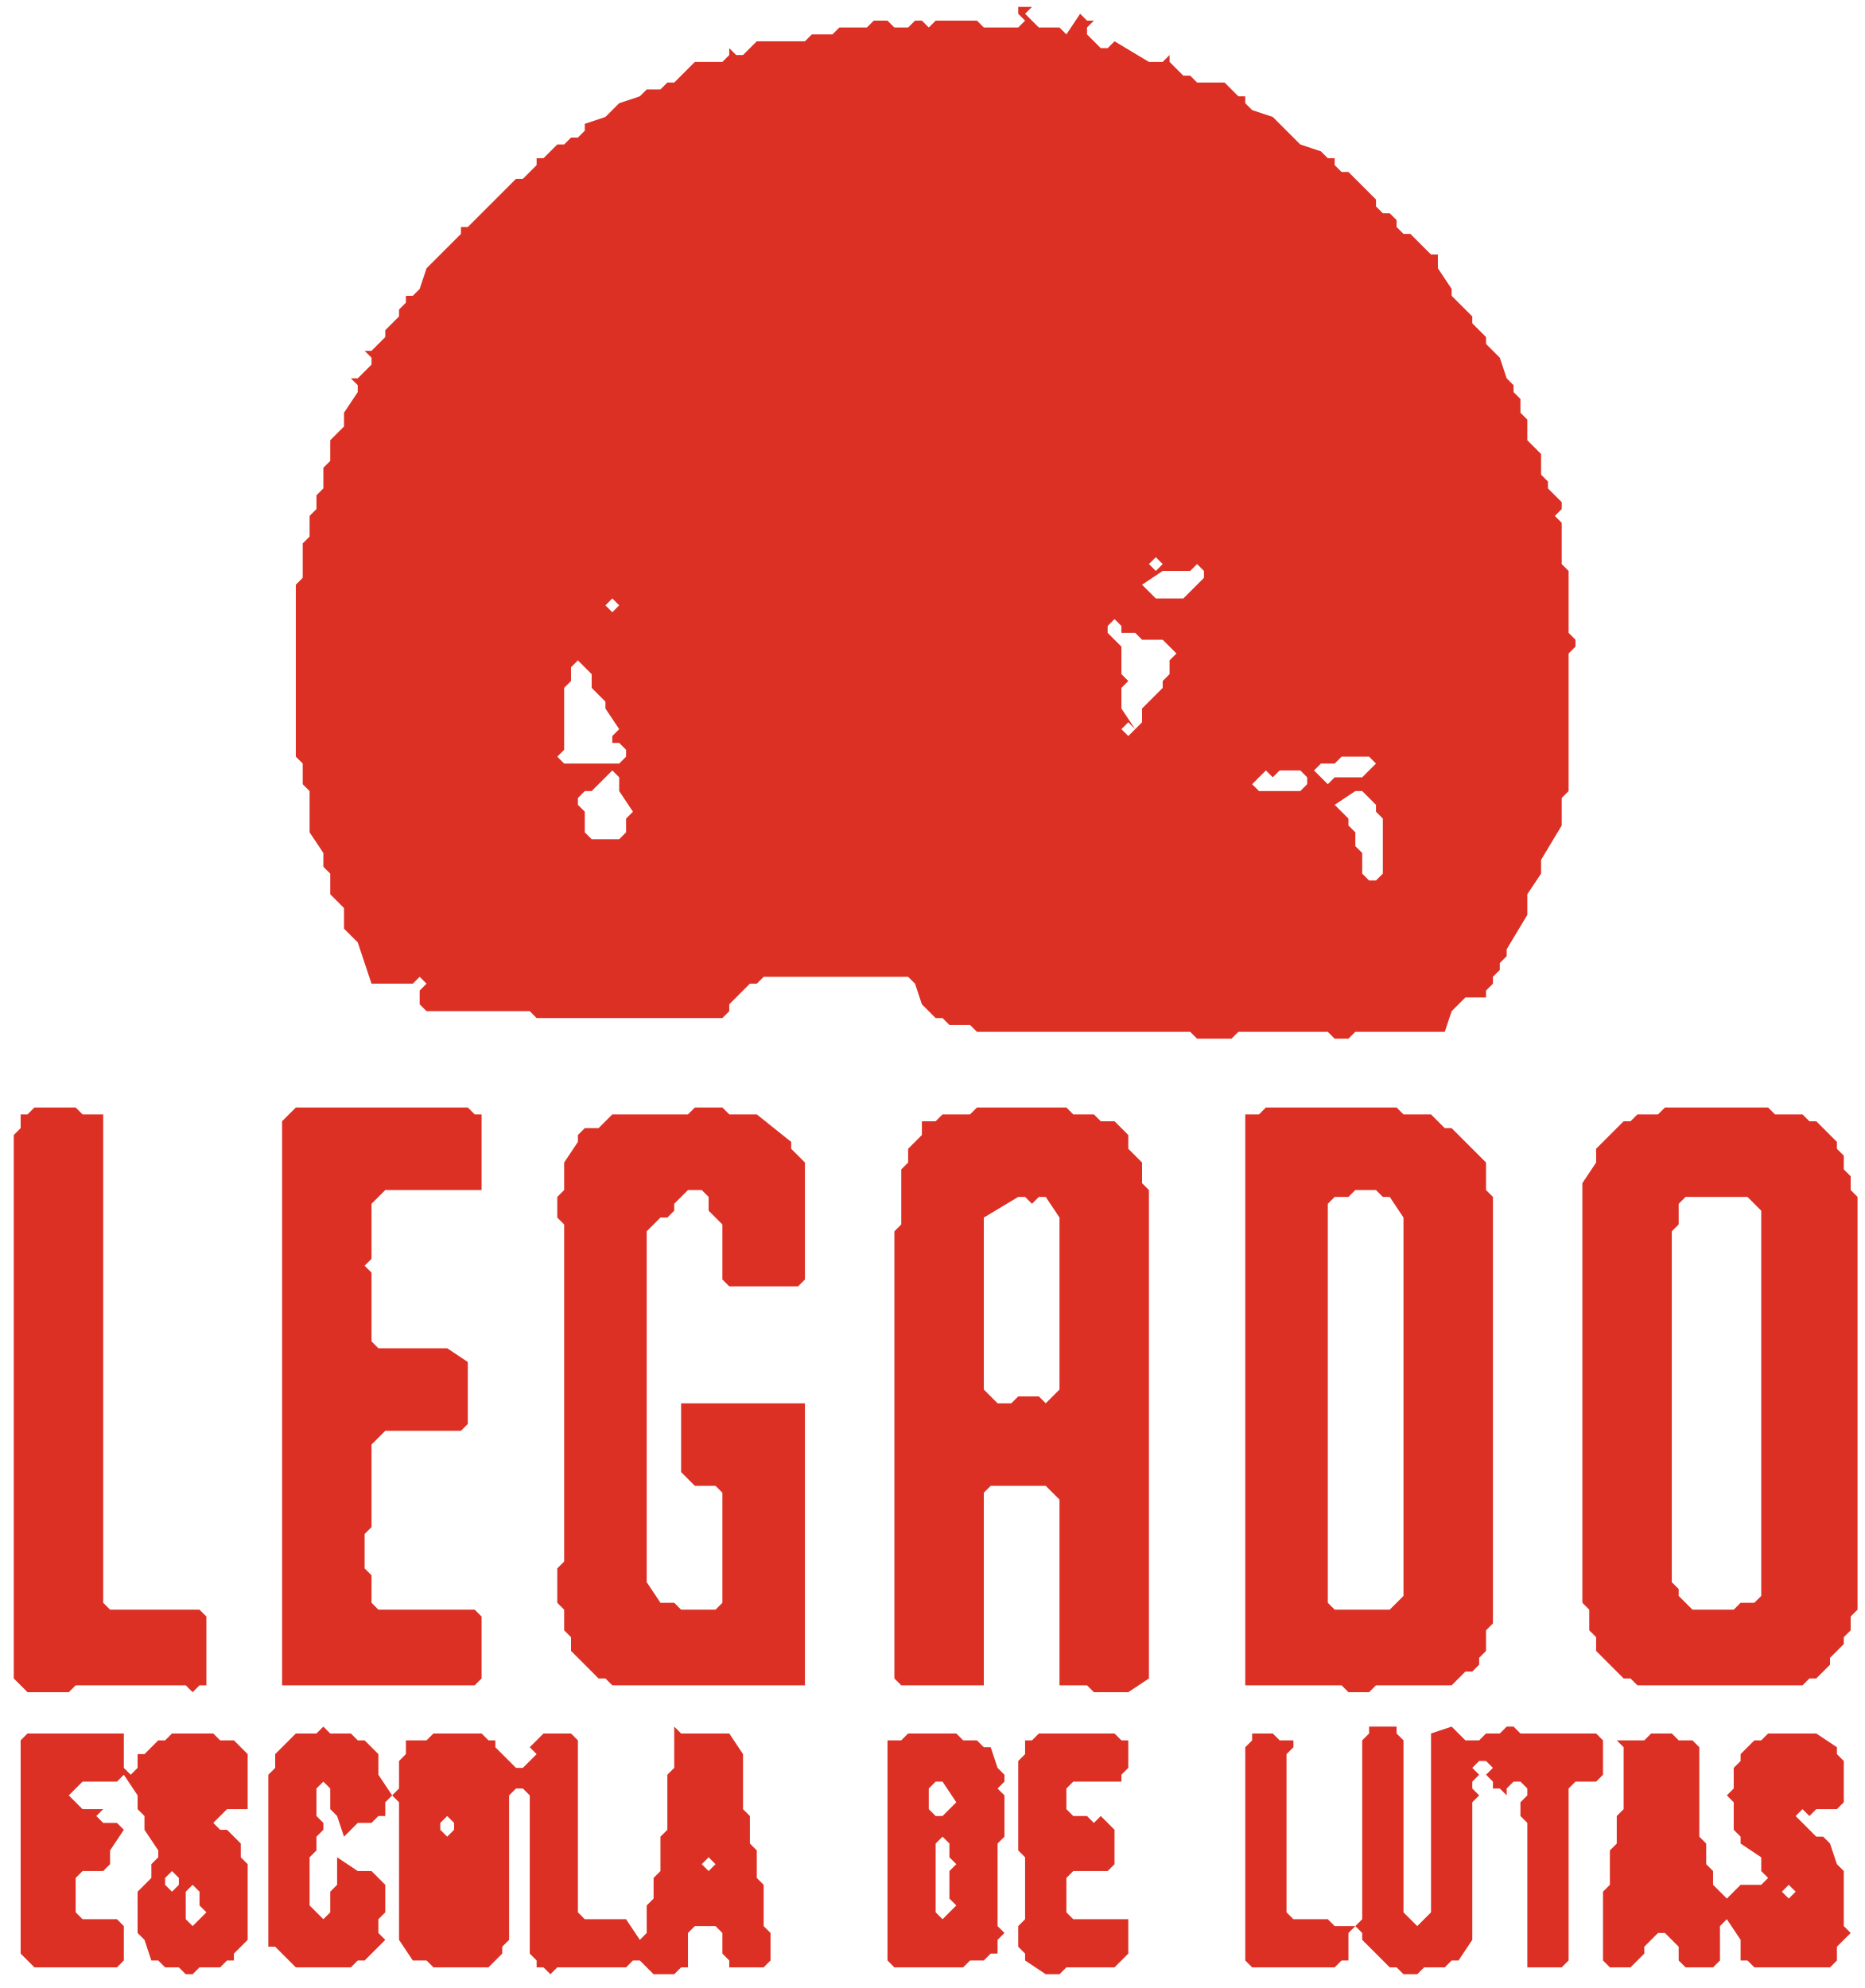
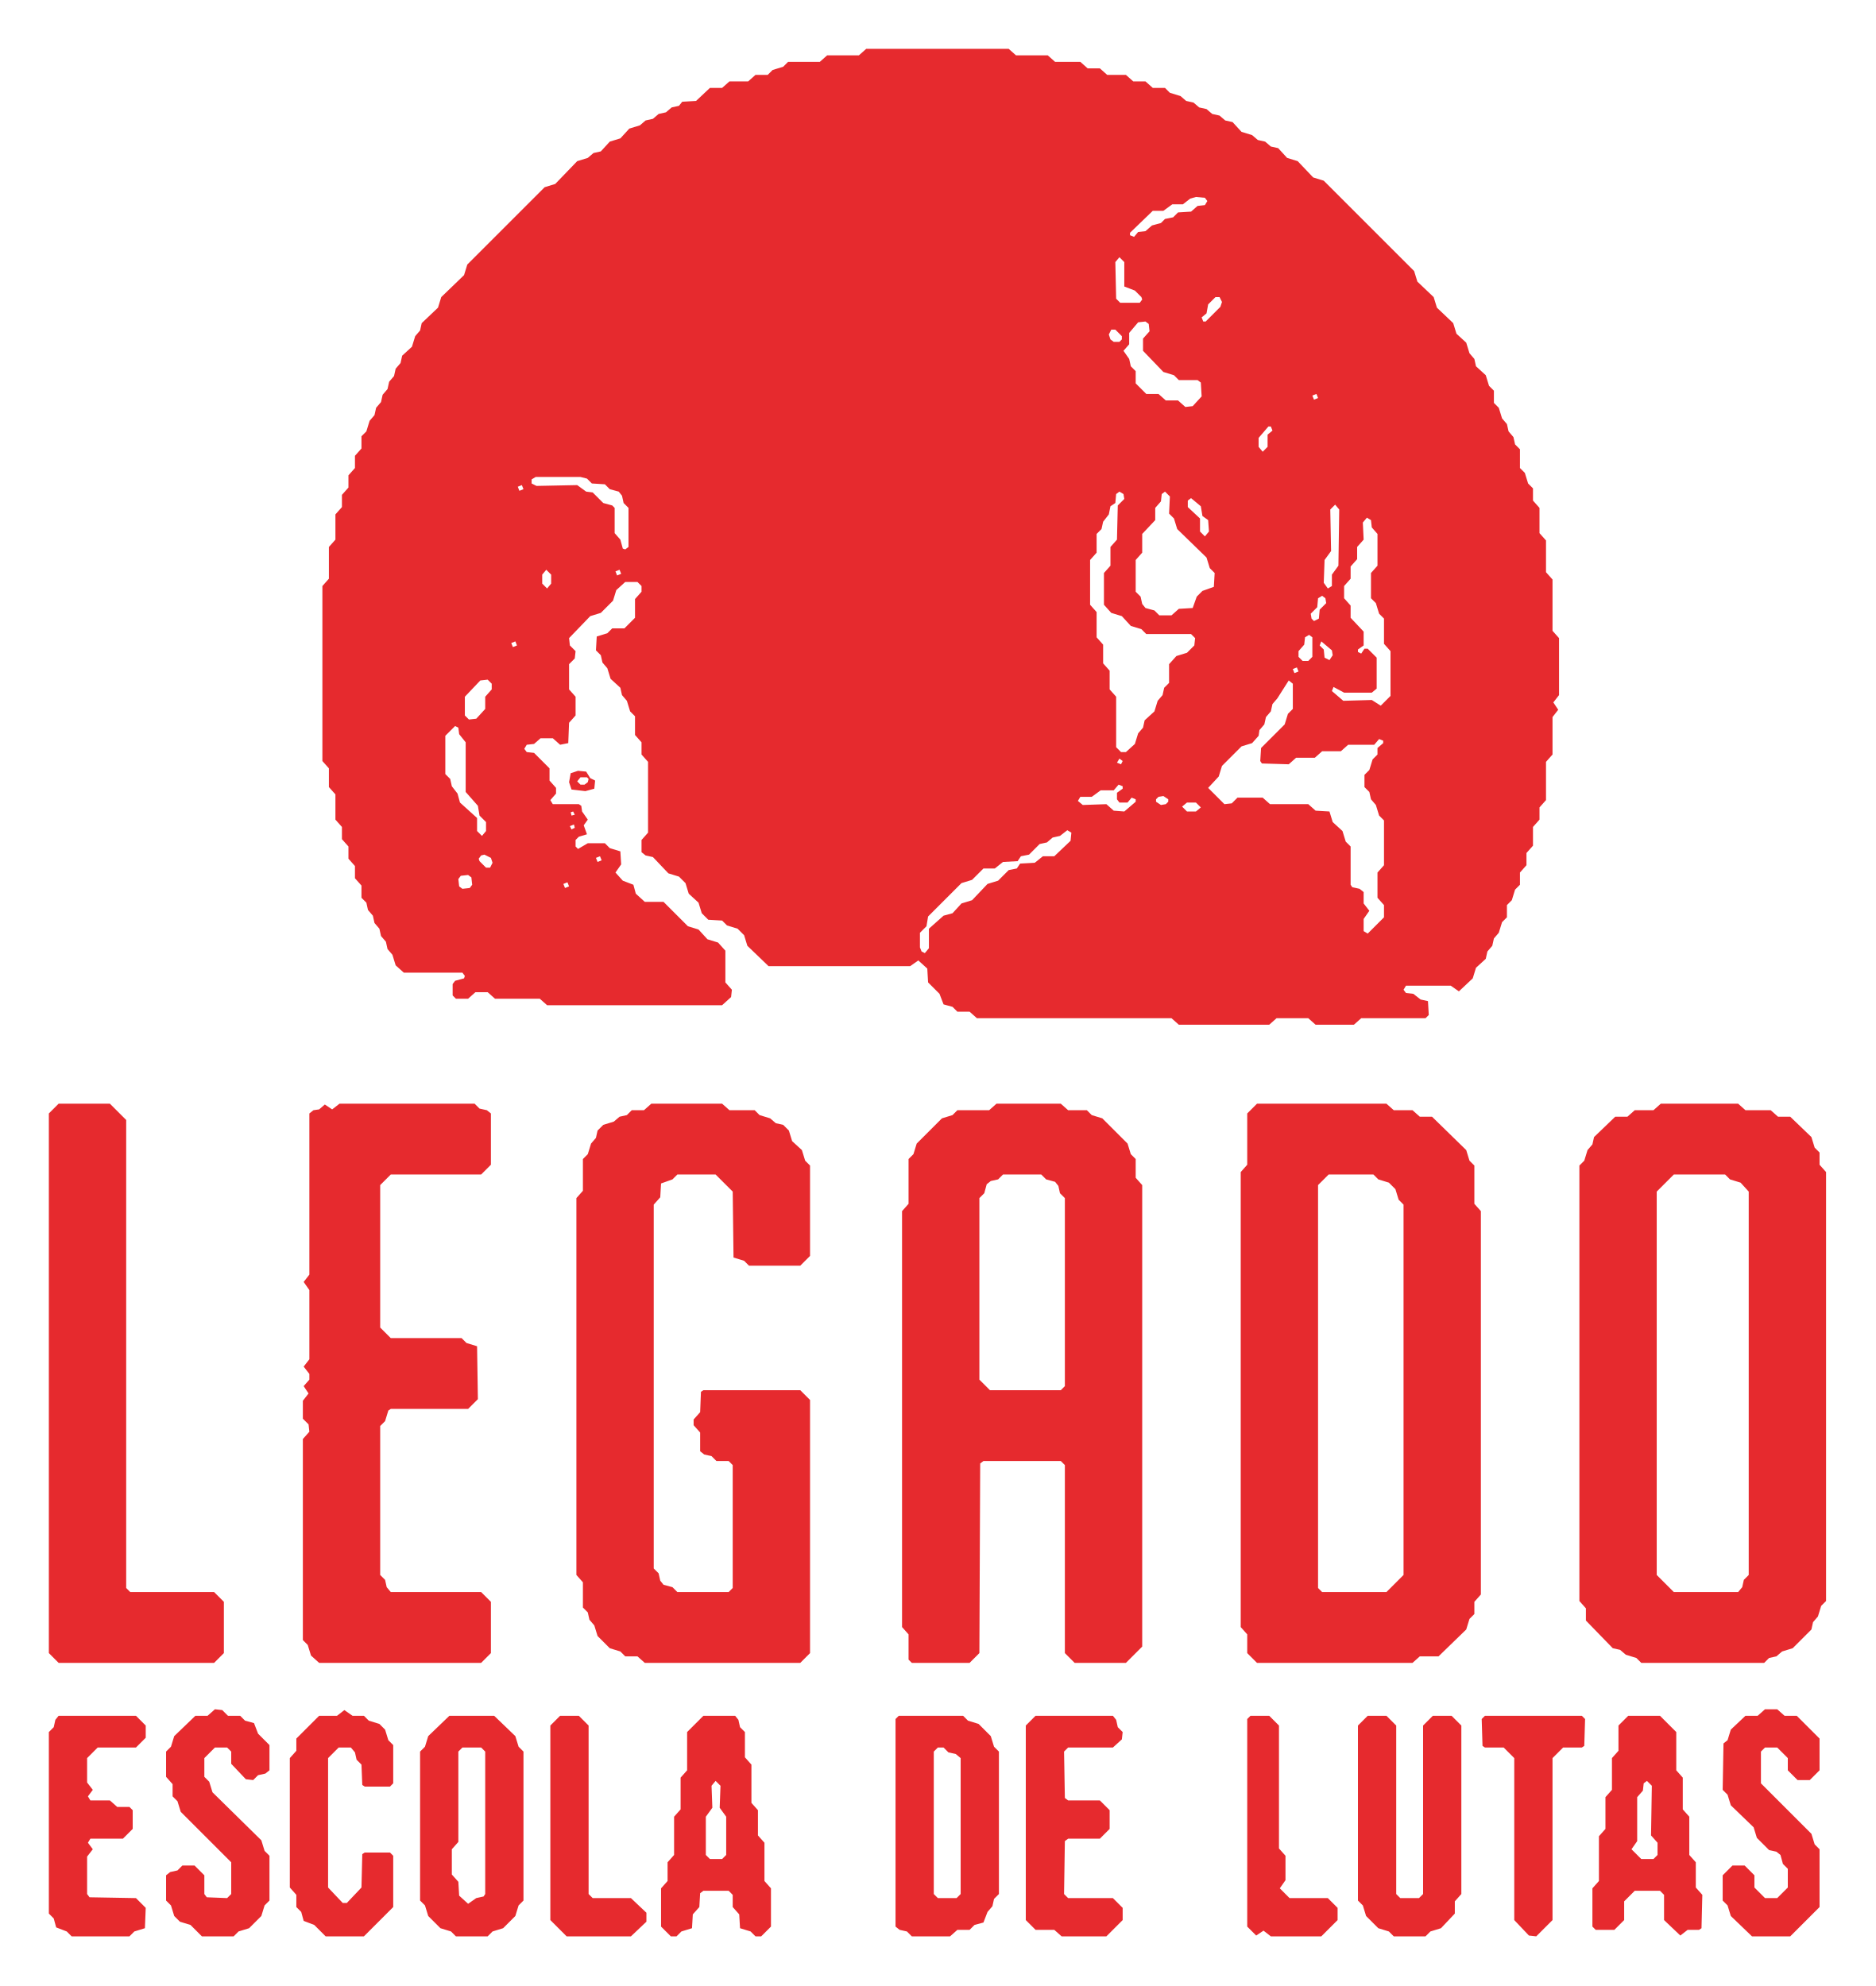
- <svg xmlns="http://www.w3.org/2000/svg" viewBox="0 0 271 289" role="img" aria-label="Legado Escola de Lutas">
-   <path fill="#dc3025" fill-rule="evenodd" d="M 235 253 L 236 254 L 236 263 L 235 264 L 235 268 L 234 269 L 234 274 L 233 275 L 233 285 L 234 286 L 237 286 L 239 284 L 239 283 L 241 281 L 242 281 L 244 283 L 244 285 L 245 286 L 249 286 L 250 285 L 250 280 L 251 279 L 253 282 L 253 285 L 254 285 L 255 286 L 266 286 L 267 285 L 267 283 L 269 281 L 268 280 L 268 272 L 267 271 L 266 268 L 265 267 L 264 267 L 262 265 L 264 263 L 267 263 L 268 262 L 268 256 L 267 255 L 267 254 L 264 252 L 257 252 L 256 253 L 255 253 L 253 255 L 253 256 L 252 257 L 252 260 L 251 261 L 252 262 L 252 266 L 253 267 L 253 268 L 256 270 L 256 272 L 257 273 L 256 274 L 253 274 L 251 276 L 249 274 L 249 272 L 248 271 L 248 268 L 247 267 L 247 254 L 246 253 L 244 253 L 243 252 L 240 252 L 239 253 Z M 259 275 L 260 274 L 261 275 L 260 276 Z M 261 264 L 262 263 L 263 264 L 262 265 Z M 151 252 L 150 253 L 149 253 L 149 255 L 148 256 L 148 269 L 149 270 L 149 279 L 148 280 L 148 283 L 147 284 L 148 283 L 149 284 L 149 285 L 152 287 L 154 287 L 155 286 L 162 286 L 164 284 L 164 279 L 156 279 L 155 278 L 155 273 L 156 272 L 161 272 L 162 271 L 162 266 L 160 264 L 159 265 L 158 264 L 156 264 L 155 263 L 155 260 L 156 259 L 163 259 L 163 258 L 164 257 L 164 253 L 163 253 L 162 252 Z M 132 252 L 131 253 L 129 253 L 129 285 L 130 286 L 140 286 L 141 285 L 143 285 L 144 284 L 145 284 L 145 282 L 146 281 L 145 280 L 145 268 L 146 267 L 146 261 L 145 260 L 146 259 L 146 258 L 145 257 L 144 254 L 143 254 L 142 253 L 140 253 L 139 252 Z M 137 267 L 138 268 L 138 270 L 139 271 L 138 272 L 138 276 L 139 277 L 137 279 L 136 278 L 136 268 Z M 135 260 L 136 259 L 137 259 L 139 262 L 137 264 L 136 264 L 135 263 Z M 4 252 L 3 253 L 3 284 L 5 286 L 17 286 L 18 285 L 18 280 L 17 279 L 12 279 L 11 278 L 11 273 L 12 272 L 15 272 L 16 271 L 16 269 L 18 266 L 17 265 L 15 265 L 14 264 L 15 263 L 12 263 L 10 261 L 12 259 L 17 259 L 18 258 L 20 261 L 20 263 L 21 264 L 21 266 L 23 269 L 23 270 L 22 271 L 21 270 L 22 271 L 22 273 L 20 275 L 20 281 L 21 282 L 22 285 L 23 285 L 24 286 L 26 286 L 27 287 L 28 287 L 29 286 L 32 286 L 33 285 L 34 285 L 34 284 L 36 282 L 36 271 L 35 270 L 35 268 L 33 266 L 32 266 L 31 265 L 33 263 L 36 263 L 36 255 L 34 253 L 32 253 L 31 252 L 25 252 L 24 253 L 23 253 L 21 255 L 20 255 L 20 257 L 19 258 L 18 257 L 18 252 Z M 28 274 L 29 275 L 29 277 L 30 278 L 28 280 L 27 279 L 27 275 Z M 24 273 L 25 272 L 26 273 L 26 274 L 25 275 L 24 274 Z M 182 252 L 182 253 L 181 254 L 181 285 L 182 286 L 194 286 L 195 285 L 196 285 L 196 281 L 197 280 L 198 281 L 198 282 L 202 286 L 203 286 L 204 287 L 206 287 L 207 286 L 210 286 L 211 285 L 212 285 L 214 282 L 214 262 L 215 261 L 214 260 L 214 259 L 215 258 L 216 258 L 217 259 L 217 260 L 218 260 L 219 261 L 219 260 L 220 259 L 221 259 L 222 260 L 222 261 L 221 262 L 221 264 L 222 265 L 222 286 L 227 286 L 228 285 L 228 260 L 229 259 L 232 259 L 233 258 L 233 253 L 232 252 L 221 252 L 220 251 L 219 251 L 218 252 L 216 252 L 215 253 L 213 253 L 211 251 L 208 252 L 208 278 L 206 280 L 204 278 L 204 253 L 203 252 L 203 251 L 199 251 L 199 252 L 198 253 L 198 279 L 197 280 L 194 280 L 193 279 L 188 279 L 187 278 L 187 255 L 188 254 L 188 253 L 186 253 L 185 252 Z M 214 257 L 215 256 L 216 256 L 217 257 L 216 258 L 215 258 Z M 40 255 L 40 257 L 39 258 L 39 283 L 40 283 L 43 286 L 51 286 L 52 285 L 53 285 L 56 282 L 55 281 L 55 279 L 56 278 L 56 274 L 54 272 L 52 272 L 49 270 L 49 274 L 48 275 L 48 278 L 47 279 L 45 277 L 45 270 L 46 269 L 46 267 L 47 266 L 47 265 L 46 264 L 46 260 L 47 259 L 48 260 L 48 263 L 49 264 L 50 267 L 52 265 L 54 265 L 55 264 L 56 264 L 56 262 L 57 261 L 58 262 L 58 282 L 60 285 L 62 285 L 63 286 L 71 286 L 73 284 L 73 283 L 74 282 L 74 261 L 75 260 L 76 260 L 77 261 L 77 284 L 78 285 L 78 286 L 79 286 L 80 287 L 81 286 L 91 286 L 92 285 L 93 285 L 95 287 L 98 287 L 99 286 L 100 286 L 100 281 L 101 280 L 104 280 L 105 281 L 105 284 L 106 285 L 106 286 L 111 286 L 112 285 L 112 281 L 111 280 L 111 274 L 110 273 L 110 269 L 109 268 L 109 264 L 108 263 L 108 255 L 106 252 L 99 252 L 98 251 L 98 257 L 97 258 L 97 266 L 96 267 L 96 272 L 95 273 L 95 276 L 94 277 L 94 281 L 93 282 L 91 279 L 85 279 L 84 278 L 84 253 L 83 252 L 79 252 L 77 254 L 78 255 L 76 257 L 75 257 L 72 254 L 72 253 L 71 253 L 70 252 L 63 252 L 62 253 L 59 253 L 59 255 L 58 256 L 58 260 L 57 261 L 55 258 L 55 255 L 53 253 L 52 253 L 51 252 L 48 252 L 47 251 L 46 252 L 43 252 Z M 102 271 L 103 270 L 104 271 L 103 272 Z M 64 265 L 65 264 L 66 265 L 66 266 L 65 267 L 64 266 Z M 238 162 L 237 163 L 236 163 L 232 167 L 232 169 L 230 172 L 230 233 L 231 234 L 231 237 L 232 238 L 232 240 L 236 244 L 237 244 L 238 245 L 262 245 L 263 244 L 264 244 L 266 242 L 266 241 L 268 239 L 268 238 L 269 237 L 269 235 L 270 234 L 270 174 L 269 173 L 269 171 L 268 170 L 268 168 L 267 167 L 267 166 L 264 163 L 263 163 L 262 162 L 258 162 L 257 161 L 242 161 L 241 162 Z M 245 174 L 254 174 L 256 176 L 256 232 L 255 233 L 253 233 L 252 234 L 246 234 L 244 232 L 244 231 L 243 230 L 243 179 L 244 178 L 244 175 Z M 181 162 L 181 245 L 195 245 L 196 246 L 199 246 L 200 245 L 211 245 L 213 243 L 214 243 L 215 242 L 215 241 L 216 240 L 216 237 L 217 236 L 217 174 L 216 173 L 216 169 L 211 164 L 210 164 L 208 162 L 204 162 L 203 161 L 184 161 L 183 162 Z M 197 173 L 200 173 L 201 174 L 202 174 L 204 177 L 204 232 L 202 234 L 194 234 L 193 233 L 193 175 L 194 174 L 196 174 Z M 134 163 L 134 165 L 132 167 L 132 169 L 131 170 L 131 178 L 130 179 L 130 244 L 131 245 L 143 245 L 143 217 L 144 216 L 152 216 L 154 218 L 154 245 L 158 245 L 159 246 L 164 246 L 167 244 L 167 173 L 166 172 L 166 169 L 164 167 L 164 165 L 162 163 L 160 163 L 159 162 L 156 162 L 155 161 L 142 161 L 141 162 L 137 162 L 136 163 Z M 148 174 L 149 174 L 150 175 L 151 174 L 152 174 L 154 177 L 154 202 L 152 204 L 151 203 L 148 203 L 147 204 L 145 204 L 143 202 L 143 177 Z M 89 162 L 87 164 L 85 164 L 84 165 L 84 166 L 82 169 L 82 173 L 81 174 L 81 177 L 82 178 L 82 227 L 81 228 L 81 233 L 82 234 L 82 237 L 83 238 L 83 240 L 87 244 L 88 244 L 89 245 L 117 245 L 117 204 L 99 204 L 99 214 L 101 216 L 104 216 L 105 217 L 105 233 L 104 234 L 99 234 L 98 233 L 96 233 L 94 230 L 94 179 L 96 177 L 97 177 L 98 176 L 98 175 L 100 173 L 102 173 L 103 174 L 103 176 L 105 178 L 105 186 L 106 187 L 116 187 L 117 186 L 117 169 L 115 167 L 115 166 L 110 162 L 106 162 L 105 161 L 101 161 L 100 162 Z M 43 161 L 41 163 L 41 245 L 69 245 L 70 244 L 70 235 L 69 234 L 55 234 L 54 233 L 54 229 L 53 228 L 53 223 L 54 222 L 54 210 L 56 208 L 67 208 L 68 207 L 68 198 L 65 196 L 55 196 L 54 195 L 54 185 L 53 184 L 54 183 L 54 175 L 56 173 L 70 173 L 70 162 L 69 162 L 68 161 Z M 5 161 L 4 162 L 3 162 L 3 164 L 2 165 L 2 244 L 4 246 L 10 246 L 11 245 L 27 245 L 28 246 L 29 245 L 30 245 L 30 235 L 29 234 L 16 234 L 15 233 L 15 162 L 12 162 L 11 161 Z M 209 37 L 208 37 L 205 34 L 204 34 L 203 33 L 203 32 L 202 31 L 201 31 L 200 30 L 200 29 L 196 25 L 195 25 L 194 24 L 194 23 L 193 23 L 192 22 L 189 21 L 185 17 L 182 16 L 181 15 L 181 14 L 180 14 L 178 12 L 174 12 L 173 11 L 172 11 L 170 9 L 170 8 L 169 9 L 167 9 L 162 6 L 161 7 L 160 7 L 158 5 L 158 4 L 159 3 L 160 3 L 158 3 L 157 2 L 155 5 L 154 4 L 151 4 L 149 2 L 150 1 L 148 1 L 148 2 L 149 3 L 148 4 L 143 4 L 142 3 L 136 3 L 135 4 L 134 3 L 133 3 L 132 4 L 130 4 L 129 3 L 127 3 L 126 4 L 122 4 L 121 5 L 118 5 L 117 6 L 110 6 L 108 8 L 107 8 L 106 7 L 106 8 L 105 9 L 101 9 L 98 12 L 97 12 L 96 13 L 94 13 L 93 14 L 90 15 L 88 17 L 85 18 L 85 19 L 84 20 L 83 20 L 82 21 L 81 21 L 79 23 L 78 23 L 78 24 L 76 26 L 75 26 L 68 33 L 67 33 L 67 34 L 62 39 L 61 42 L 60 43 L 59 43 L 59 44 L 58 45 L 58 46 L 56 48 L 56 49 L 54 51 L 53 51 L 54 52 L 54 53 L 52 55 L 51 55 L 52 56 L 52 57 L 50 60 L 50 62 L 48 64 L 48 67 L 47 68 L 47 71 L 46 72 L 46 74 L 45 75 L 45 78 L 44 79 L 44 84 L 43 85 L 43 110 L 44 111 L 44 114 L 45 115 L 45 121 L 47 124 L 47 126 L 48 127 L 48 130 L 50 132 L 50 135 L 52 137 L 54 143 L 60 143 L 61 144 L 61 146 L 62 147 L 77 147 L 78 148 L 105 148 L 106 147 L 106 146 L 109 143 L 110 143 L 111 142 L 132 142 L 133 143 L 134 146 L 136 148 L 137 148 L 138 149 L 141 149 L 142 150 L 173 150 L 174 151 L 179 151 L 180 150 L 193 150 L 194 151 L 196 151 L 197 150 L 210 150 L 211 147 L 213 145 L 216 145 L 216 144 L 217 143 L 217 142 L 218 141 L 218 140 L 219 139 L 219 138 L 222 133 L 222 130 L 224 127 L 224 125 L 227 120 L 227 116 L 228 115 L 228 95 L 229 94 L 229 93 L 228 92 L 228 83 L 227 82 L 227 76 L 226 75 L 227 74 L 227 73 L 225 71 L 225 70 L 224 69 L 224 66 L 222 64 L 222 61 L 221 60 L 221 58 L 220 57 L 220 56 L 219 55 L 218 52 L 216 50 L 216 49 L 214 47 L 214 46 L 211 43 L 211 42 L 209 39 Z M 60 143 L 61 142 L 62 143 L 61 144 Z M 197 115 L 198 115 L 200 117 L 200 118 L 201 119 L 201 127 L 200 128 L 199 128 L 198 127 L 198 124 L 197 123 L 197 121 L 196 120 L 196 119 L 194 117 Z M 182 114 L 184 112 L 185 113 L 186 112 L 189 112 L 190 113 L 190 114 L 189 115 L 183 115 Z M 89 112 L 90 113 L 90 115 L 92 118 L 91 119 L 91 121 L 90 122 L 86 122 L 85 121 L 85 118 L 84 117 L 84 116 L 85 115 L 86 115 Z M 191 112 L 192 111 L 194 111 L 195 110 L 199 110 L 200 111 L 198 113 L 194 113 L 193 114 Z M 163 106 L 164 105 L 165 106 L 164 107 Z M 84 96 L 86 98 L 86 100 L 88 102 L 88 103 L 90 106 L 89 107 L 89 108 L 90 108 L 91 109 L 91 110 L 90 111 L 82 111 L 81 110 L 82 109 L 82 100 L 83 99 L 83 97 Z M 163 92 L 165 92 L 166 93 L 169 93 L 171 95 L 170 96 L 170 98 L 169 99 L 169 100 L 166 103 L 166 105 L 165 106 L 163 103 L 163 100 L 164 99 L 163 98 L 163 94 L 162 93 Z M 161 91 L 162 90 L 163 91 L 163 92 L 162 93 L 161 92 Z M 88 88 L 89 87 L 90 88 L 89 89 Z M 175 83 L 175 84 L 172 87 L 168 87 L 166 85 L 169 83 L 173 83 L 174 82 Z M 167 82 L 168 81 L 169 82 L 168 83 Z" />
+ <svg xmlns="http://www.w3.org/2000/svg" viewBox="0 0 2304 2440" width="2304" height="2440">
+   <path d="M 2000,2108 L 1988,2120 L 1988,2151 L 1980,2160 L 1980,2199 L 1972,2208 L 1972,2247 L 1964,2256 L 1964,2311 L 1956,2320 L 1956,2367 L 1960,2371 L 1983,2371 L 1995,2359 L 1995,2336 L 2008,2323 L 2039,2323 L 2044,2328 L 2044,2359 L 2064,2378 L 2073,2371 L 2087,2371 L 2090,2369 L 2091,2328 L 2083,2319 L 2083,2288 L 2075,2279 L 2075,2232 L 2067,2223 L 2067,2184 L 2059,2175 L 2059,2128 L 2039,2108 Z M 2023,2188 L 2029,2194 L 2028,2255 L 2036,2264 L 2036,2279 L 2031,2284 L 2016,2284 L 2004,2272 L 2011,2262 L 2011,2208 L 2018,2200 L 2019,2191 Z M 1824,2108 L 1820,2112 L 1821,2145 L 1824,2147 L 1847,2147 L 1860,2160 L 1860,2359 L 1878,2378 L 1887,2379 L 1907,2359 L 1907,2160 L 1920,2147 L 1943,2147 L 1946,2145 L 1947,2112 L 1943,2108 Z M 1680,2108 L 1668,2120 L 1668,2335 L 1674,2341 L 1678,2354 L 1693,2369 L 1706,2373 L 1712,2379 L 1751,2379 L 1757,2373 L 1770,2369 L 1787,2351 L 1787,2336 L 1795,2327 L 1795,2120 L 1783,2108 L 1760,2108 L 1748,2120 L 1748,2327 L 1743,2332 L 1720,2332 L 1715,2327 L 1715,2120 L 1703,2108 Z M 1536,2108 L 1532,2112 L 1532,2367 L 1543,2378 L 1552,2372 L 1561,2379 L 1623,2379 L 1643,2359 L 1643,2344 L 1631,2332 L 1584,2332 L 1572,2320 L 1579,2310 L 1579,2280 L 1571,2271 L 1571,2120 L 1559,2108 Z M 1272,2108 L 1260,2120 L 1260,2359 L 1272,2371 L 1295,2371 L 1304,2379 L 1359,2379 L 1379,2359 L 1379,2344 L 1367,2332 L 1312,2332 L 1307,2327 L 1308,2262 L 1312,2259 L 1351,2259 L 1363,2247 L 1363,2224 L 1351,2212 L 1312,2212 L 1308,2209 L 1307,2152 L 1312,2147 L 1367,2147 L 1378,2137 L 1379,2128 L 1373,2122 L 1371,2113 L 1367,2108 Z M 1104,2108 L 1100,2112 L 1100,2367 L 1105,2371 L 1114,2373 L 1120,2379 L 1167,2379 L 1176,2371 L 1191,2371 L 1197,2365 L 1208,2362 L 1213,2349 L 1219,2342 L 1221,2333 L 1227,2327 L 1227,2152 L 1221,2146 L 1217,2133 L 1202,2118 L 1189,2114 L 1183,2108 Z M 1152,2147 L 1159,2147 L 1165,2153 L 1174,2155 L 1180,2160 L 1180,2327 L 1175,2332 L 1152,2332 L 1147,2327 L 1147,2152 Z M 864,2108 L 844,2128 L 844,2175 L 836,2184 L 836,2223 L 828,2232 L 828,2279 L 820,2288 L 820,2311 L 812,2320 L 812,2367 L 824,2379 L 831,2379 L 837,2373 L 850,2369 L 851,2352 L 859,2343 L 860,2326 L 864,2323 L 895,2323 L 900,2328 L 900,2343 L 908,2352 L 909,2369 L 922,2373 L 928,2379 L 935,2379 L 947,2367 L 947,2320 L 939,2311 L 939,2264 L 931,2255 L 931,2224 L 923,2215 L 923,2168 L 915,2159 L 915,2128 L 909,2122 L 907,2113 L 903,2108 Z M 879,2188 L 885,2194 L 884,2221 L 892,2232 L 892,2279 L 887,2284 L 872,2284 L 867,2279 L 867,2232 L 875,2221 L 874,2194 Z M 688,2108 L 676,2120 L 676,2359 L 696,2379 L 775,2379 L 794,2361 L 794,2350 L 775,2332 L 728,2332 L 723,2327 L 723,2120 L 711,2108 Z M 552,2108 L 526,2133 L 522,2146 L 516,2152 L 516,2335 L 522,2341 L 526,2354 L 541,2369 L 554,2373 L 560,2379 L 599,2379 L 605,2373 L 618,2369 L 633,2354 L 637,2341 L 643,2335 L 643,2152 L 637,2146 L 633,2133 L 607,2108 Z M 591,2147 L 596,2152 L 596,2327 L 594,2330 L 585,2332 L 575,2339 L 564,2329 L 563,2312 L 555,2303 L 555,2272 L 563,2263 L 563,2152 L 568,2147 Z M 72,2108 L 68,2113 L 66,2122 L 60,2128 L 60,2351 L 66,2357 L 69,2368 L 82,2373 L 88,2379 L 159,2379 L 165,2373 L 178,2369 L 179,2344 L 167,2332 L 110,2331 L 107,2327 L 107,2281 L 114,2272 L 108,2264 L 111,2259 L 151,2259 L 163,2247 L 163,2224 L 159,2220 L 144,2220 L 135,2212 L 111,2212 L 108,2207 L 114,2199 L 107,2190 L 107,2160 L 120,2147 L 167,2147 L 179,2135 L 179,2120 L 167,2108 Z M 423,2101 L 414,2108 L 392,2108 L 364,2136 L 364,2151 L 356,2160 L 356,2319 L 364,2328 L 364,2343 L 370,2349 L 373,2360 L 386,2365 L 400,2379 L 447,2379 L 483,2343 L 483,2280 L 479,2276 L 448,2276 L 445,2278 L 444,2319 L 426,2338 L 421,2338 L 403,2319 L 403,2160 L 416,2147 L 431,2147 L 436,2153 L 438,2162 L 444,2168 L 445,2193 L 448,2195 L 479,2195 L 483,2191 L 483,2144 L 477,2138 L 473,2125 L 466,2118 L 453,2114 L 447,2108 L 433,2108 Z M 2168,2100 L 2159,2108 L 2144,2108 L 2126,2125 L 2122,2138 L 2117,2142 L 2116,2199 L 2122,2205 L 2126,2218 L 2154,2245 L 2158,2258 L 2173,2273 L 2182,2275 L 2187,2279 L 2190,2290 L 2196,2296 L 2196,2319 L 2183,2332 L 2168,2332 L 2155,2319 L 2155,2304 L 2143,2292 L 2128,2292 L 2116,2304 L 2116,2335 L 2122,2341 L 2126,2354 L 2152,2379 L 2199,2379 L 2235,2343 L 2235,2272 L 2229,2266 L 2225,2253 L 2163,2191 L 2163,2152 L 2168,2147 L 2183,2147 L 2196,2160 L 2196,2175 L 2208,2187 L 2223,2187 L 2235,2175 L 2235,2136 L 2207,2108 L 2192,2108 L 2183,2100 Z M 264,2100 L 255,2108 L 240,2108 L 214,2133 L 210,2146 L 204,2152 L 204,2183 L 212,2192 L 212,2207 L 218,2213 L 222,2226 L 284,2288 L 284,2327 L 279,2332 L 254,2331 L 251,2327 L 251,2304 L 239,2292 L 224,2292 L 218,2298 L 209,2300 L 204,2304 L 204,2335 L 210,2341 L 214,2354 L 221,2361 L 234,2365 L 248,2379 L 287,2379 L 293,2373 L 306,2369 L 321,2354 L 325,2341 L 331,2335 L 331,2280 L 325,2274 L 321,2261 L 261,2202 L 257,2189 L 251,2183 L 251,2160 L 264,2147 L 279,2147 L 284,2152 L 284,2167 L 302,2186 L 311,2187 L 317,2181 L 326,2179 L 331,2175 L 331,2144 L 317,2130 L 312,2117 L 301,2114 L 295,2108 L 280,2108 L 273,2101 Z M 2040,1356 L 2031,1364 L 2008,1364 L 1999,1372 L 1984,1372 L 1958,1397 L 1956,1406 L 1950,1413 L 1946,1426 L 1940,1432 L 1940,1967 L 1948,1976 L 1948,1991 L 1981,2025 L 1990,2027 L 1997,2033 L 2010,2037 L 2016,2043 L 2167,2043 L 2173,2037 L 2182,2035 L 2189,2029 L 2202,2025 L 2225,2002 L 2227,1993 L 2233,1986 L 2237,1973 L 2243,1967 L 2243,1440 L 2235,1431 L 2235,1416 L 2229,1410 L 2225,1397 L 2199,1372 L 2184,1372 L 2175,1364 L 2144,1364 L 2135,1356 Z M 2056,1443 L 2119,1443 L 2125,1449 L 2138,1453 L 2148,1464 L 2148,1935 L 2142,1941 L 2140,1950 L 2135,1956 L 2056,1956 L 2035,1935 L 2035,1464 Z M 1544,1356 L 1532,1368 L 1532,1431 L 1524,1440 L 1524,1999 L 1532,2008 L 1532,2031 L 1544,2043 L 1735,2043 L 1744,2035 L 1767,2035 L 1801,2002 L 1805,1989 L 1811,1983 L 1811,1968 L 1819,1959 L 1819,1488 L 1811,1479 L 1811,1432 L 1805,1426 L 1801,1413 L 1759,1372 L 1744,1372 L 1735,1364 L 1712,1364 L 1703,1356 Z M 1632,1443 L 1687,1443 L 1693,1449 L 1706,1453 L 1714,1461 L 1718,1474 L 1724,1480 L 1724,1935 L 1703,1956 L 1624,1956 L 1619,1951 L 1619,1456 Z M 1176,1364 L 1170,1370 L 1157,1374 L 1126,1405 L 1122,1418 L 1116,1424 L 1116,1479 L 1108,1488 L 1108,1999 L 1116,2008 L 1116,2039 L 1120,2043 L 1191,2043 L 1203,2031 L 1204,1798 L 1208,1795 L 1303,1795 L 1308,1800 L 1308,2031 L 1320,2043 L 1383,2043 L 1403,2023 L 1403,1456 L 1395,1447 L 1395,1424 L 1389,1418 L 1385,1405 L 1354,1374 L 1341,1370 L 1335,1364 L 1312,1364 L 1303,1356 L 1224,1356 L 1215,1364 Z M 1232,1443 L 1279,1443 L 1285,1449 L 1296,1452 L 1300,1457 L 1302,1466 L 1308,1472 L 1308,1703 L 1303,1708 L 1216,1708 L 1203,1695 L 1203,1472 L 1209,1466 L 1212,1455 L 1217,1451 L 1226,1449 Z M 800,1356 L 791,1364 L 776,1364 L 770,1370 L 761,1372 L 754,1378 L 741,1382 L 734,1389 L 732,1398 L 726,1405 L 722,1418 L 716,1424 L 716,1463 L 708,1472 L 708,1935 L 716,1944 L 716,1975 L 722,1981 L 724,1990 L 730,1997 L 734,2010 L 749,2025 L 762,2029 L 768,2035 L 783,2035 L 792,2043 L 983,2043 L 995,2031 L 995,1720 L 983,1708 L 864,1708 L 861,1710 L 860,1735 L 852,1744 L 852,1751 L 860,1760 L 860,1783 L 865,1787 L 874,1789 L 880,1795 L 895,1795 L 900,1800 L 900,1951 L 895,1956 L 832,1956 L 826,1950 L 815,1947 L 811,1942 L 809,1933 L 803,1927 L 803,1480 L 811,1471 L 812,1454 L 826,1449 L 832,1443 L 879,1443 L 900,1464 L 901,1545 L 914,1549 L 920,1555 L 983,1555 L 995,1543 L 995,1432 L 989,1426 L 985,1413 L 973,1402 L 969,1389 L 962,1382 L 953,1380 L 946,1374 L 933,1370 L 927,1364 L 896,1364 L 887,1356 Z M 399,1357 L 392,1363 L 385,1364 L 380,1368 L 380,1566 L 373,1575 L 380,1585 L 380,1670 L 373,1679 L 380,1688 L 380,1695 L 373,1703 L 379,1712 L 372,1721 L 372,1743 L 379,1750 L 380,1759 L 372,1768 L 372,2015 L 378,2021 L 382,2034 L 392,2043 L 591,2043 L 603,2031 L 603,1968 L 591,1956 L 480,1956 L 475,1950 L 473,1941 L 467,1935 L 467,1752 L 473,1746 L 477,1733 L 480,1731 L 575,1731 L 587,1719 L 586,1654 L 573,1650 L 567,1644 L 480,1644 L 467,1631 L 467,1456 L 480,1443 L 591,1443 L 603,1431 L 603,1368 L 598,1364 L 589,1362 L 583,1356 L 417,1356 L 408,1363 Z M 72,1356 L 60,1368 L 60,2031 L 72,2043 L 263,2043 L 275,2031 L 275,1968 L 263,1956 L 160,1956 L 155,1951 L 155,1376 L 135,1356 Z M 701,950 L 699,961 L 702,970 L 719,972 L 730,969 L 731,959 L 725,956 L 720,948 L 710,947 Z M 709,960 L 713,955 L 721,955 L 723,957 L 722,961 L 718,964 L 713,964 Z M 518,397 L 516,406 L 510,413 L 506,426 L 494,437 L 492,446 L 486,453 L 484,462 L 478,469 L 476,478 L 470,485 L 468,494 L 462,501 L 460,510 L 454,517 L 450,530 L 444,536 L 444,551 L 436,560 L 436,575 L 428,584 L 428,599 L 420,608 L 420,623 L 412,632 L 412,663 L 404,672 L 404,711 L 396,720 L 396,935 L 404,944 L 404,967 L 412,976 L 412,1007 L 420,1016 L 420,1031 L 428,1040 L 428,1055 L 436,1064 L 436,1079 L 444,1088 L 444,1103 L 450,1109 L 452,1118 L 458,1125 L 460,1134 L 466,1141 L 468,1150 L 474,1157 L 476,1166 L 482,1173 L 486,1186 L 496,1195 L 568,1195 L 571,1199 L 570,1202 L 559,1205 L 556,1209 L 556,1223 L 560,1227 L 575,1227 L 584,1219 L 599,1219 L 608,1227 L 663,1227 L 672,1235 L 887,1235 L 898,1225 L 899,1216 L 891,1207 L 891,1168 L 882,1158 L 869,1154 L 858,1142 L 845,1138 L 815,1108 L 792,1108 L 781,1098 L 778,1087 L 765,1082 L 756,1072 L 763,1062 L 762,1046 L 749,1042 L 743,1036 L 722,1036 L 710,1043 L 707,1040 L 707,1032 L 711,1028 L 721,1025 L 717,1014 L 722,1007 L 715,997 L 714,990 L 711,988 L 679,988 L 676,983 L 683,975 L 683,968 L 675,959 L 675,944 L 656,925 L 647,924 L 644,920 L 647,915 L 656,914 L 664,907 L 679,907 L 688,915 L 698,913 L 699,888 L 707,879 L 707,856 L 699,847 L 699,816 L 706,809 L 707,800 L 700,793 L 699,784 L 725,757 L 738,753 L 753,738 L 757,725 L 768,715 L 783,715 L 788,720 L 788,727 L 780,736 L 780,759 L 767,772 L 752,772 L 746,778 L 733,782 L 732,799 L 738,805 L 740,814 L 746,821 L 750,834 L 762,845 L 764,854 L 770,861 L 774,874 L 780,880 L 780,903 L 788,912 L 788,927 L 796,936 L 796,1023 L 788,1032 L 788,1047 L 793,1051 L 802,1053 L 821,1073 L 834,1077 L 842,1085 L 846,1098 L 858,1109 L 862,1122 L 870,1130 L 887,1131 L 893,1137 L 906,1141 L 914,1149 L 918,1162 L 944,1187 L 1118,1187 L 1128,1180 L 1139,1190 L 1140,1207 L 1154,1221 L 1159,1234 L 1170,1237 L 1176,1243 L 1191,1243 L 1200,1251 L 1439,1251 L 1448,1259 L 1559,1259 L 1568,1251 L 1607,1251 L 1616,1259 L 1663,1259 L 1672,1251 L 1751,1251 L 1755,1247 L 1754,1230 L 1745,1228 L 1736,1221 L 1727,1220 L 1724,1216 L 1727,1211 L 1782,1211 L 1792,1218 L 1809,1202 L 1813,1189 L 1825,1178 L 1827,1169 L 1833,1162 L 1835,1153 L 1841,1146 L 1845,1133 L 1851,1127 L 1851,1112 L 1857,1106 L 1861,1093 L 1867,1087 L 1867,1072 L 1875,1063 L 1875,1048 L 1883,1039 L 1883,1016 L 1891,1007 L 1891,992 L 1899,983 L 1899,936 L 1907,927 L 1907,881 L 1914,872 L 1908,863 L 1915,854 L 1915,784 L 1907,775 L 1907,712 L 1899,703 L 1899,664 L 1891,655 L 1891,624 L 1883,615 L 1883,600 L 1877,594 L 1873,581 L 1867,575 L 1867,552 L 1861,546 L 1859,537 L 1853,530 L 1851,521 L 1845,514 L 1841,501 L 1835,495 L 1835,480 L 1829,474 L 1825,461 L 1813,450 L 1811,441 L 1805,434 L 1801,421 L 1789,410 L 1785,397 L 1765,378 L 1761,365 L 1741,346 L 1737,333 L 1626,222 L 1613,218 L 1594,198 L 1581,194 L 1570,182 L 1561,180 L 1554,174 L 1545,172 L 1538,166 L 1525,162 L 1514,150 L 1505,148 L 1498,142 L 1489,140 L 1482,134 L 1473,132 L 1466,126 L 1457,124 L 1450,118 L 1437,114 L 1431,108 L 1416,108 L 1407,100 L 1392,100 L 1383,92 L 1360,92 L 1351,84 L 1336,84 L 1327,76 L 1296,76 L 1287,68 L 1248,68 L 1239,60 L 1064,60 L 1055,68 L 1016,68 L 1007,76 L 968,76 L 962,82 L 949,86 L 943,92 L 928,92 L 919,100 L 896,100 L 887,108 L 872,108 L 855,124 L 838,125 L 834,130 L 825,132 L 818,138 L 809,140 L 802,146 L 793,148 L 786,154 L 773,158 L 762,170 L 749,174 L 738,186 L 729,188 L 722,194 L 709,198 L 682,226 L 669,230 L 574,325 L 570,338 L 542,365 L 538,378 Z M 692,1086 L 697,1084 L 699,1089 L 694,1091 Z M 566,1076 L 575,1075 L 579,1078 L 580,1087 L 577,1091 L 568,1092 L 564,1089 L 563,1080 Z M 732,1054 L 737,1052 L 739,1057 L 734,1059 Z M 591,1051 L 595,1050 L 603,1054 L 605,1060 L 602,1066 L 597,1066 L 589,1058 L 588,1055 Z M 1316,1023 L 1315,1033 L 1295,1052 L 1281,1052 L 1271,1060 L 1253,1061 L 1249,1067 L 1239,1069 L 1226,1082 L 1213,1086 L 1194,1106 L 1181,1110 L 1170,1122 L 1159,1125 L 1141,1141 L 1141,1165 L 1136,1171 L 1132,1169 L 1130,1164 L 1130,1146 L 1138,1138 L 1140,1126 L 1181,1085 L 1194,1081 L 1208,1067 L 1222,1067 L 1232,1059 L 1250,1058 L 1254,1052 L 1264,1050 L 1277,1037 L 1286,1035 L 1293,1029 L 1302,1027 L 1311,1020 Z M 700,1015 L 705,1013 L 706,1017 L 702,1019 Z M 701,998 L 704,997 L 706,1001 L 702,1002 Z M 1452,991 L 1458,986 L 1469,986 L 1475,992 L 1469,997 L 1458,997 Z M 1420,982 L 1423,979 L 1429,978 L 1435,982 L 1435,985 L 1432,988 L 1426,989 L 1420,985 Z M 1395,982 L 1395,985 L 1381,997 L 1368,996 L 1359,988 L 1330,989 L 1324,984 L 1327,979 L 1341,979 L 1352,971 L 1368,971 L 1374,964 L 1379,966 L 1379,969 L 1372,974 L 1372,982 L 1375,986 L 1385,986 L 1390,980 Z M 1375,932 L 1379,935 L 1377,939 L 1372,937 Z M 559,892 L 563,894 L 564,902 L 572,912 L 572,973 L 587,990 L 589,1002 L 597,1010 L 597,1021 L 592,1027 L 586,1021 L 586,1005 L 565,986 L 562,975 L 555,966 L 553,957 L 547,951 L 547,904 Z M 1583,836 L 1588,840 L 1588,871 L 1582,877 L 1578,890 L 1549,919 L 1548,935 L 1550,938 L 1583,939 L 1592,931 L 1615,931 L 1624,923 L 1647,923 L 1656,915 L 1688,915 L 1694,908 L 1699,910 L 1699,913 L 1692,919 L 1692,927 L 1686,933 L 1682,946 L 1676,952 L 1676,967 L 1682,973 L 1684,982 L 1690,989 L 1694,1002 L 1700,1008 L 1700,1063 L 1692,1072 L 1692,1103 L 1700,1112 L 1700,1127 L 1680,1147 L 1675,1144 L 1675,1129 L 1682,1119 L 1675,1110 L 1675,1096 L 1670,1092 L 1661,1090 L 1659,1087 L 1659,1040 L 1653,1034 L 1649,1021 L 1637,1010 L 1633,997 L 1616,996 L 1607,988 L 1560,988 L 1551,980 L 1520,980 L 1513,987 L 1504,988 L 1484,968 L 1497,954 L 1501,941 L 1525,917 L 1538,913 L 1546,904 L 1547,897 L 1553,890 L 1555,881 L 1561,874 L 1563,865 L 1569,858 Z M 599,835 L 604,840 L 604,847 L 596,856 L 596,871 L 585,883 L 576,884 L 571,879 L 571,856 L 590,836 Z M 1588,822 L 1593,820 L 1595,825 L 1590,827 Z M 1623,788 L 1636,799 L 1637,805 L 1633,811 L 1627,808 L 1626,798 L 1621,793 Z M 628,790 L 633,788 L 635,793 L 630,795 Z M 1608,780 L 1612,783 L 1612,807 L 1607,812 L 1600,812 L 1595,807 L 1595,800 L 1602,792 L 1603,783 Z M 1624,732 L 1628,735 L 1629,741 L 1621,749 L 1620,760 L 1614,763 L 1611,760 L 1610,754 L 1618,746 L 1619,735 Z M 756,702 L 761,700 L 763,705 L 758,707 Z M 671,700 L 677,706 L 677,717 L 672,723 L 666,717 L 666,706 Z M 1679,636 L 1684,639 L 1685,648 L 1692,656 L 1692,695 L 1684,704 L 1684,735 L 1690,741 L 1694,754 L 1700,760 L 1700,791 L 1708,800 L 1708,855 L 1696,867 L 1685,860 L 1650,861 L 1636,849 L 1638,844 L 1651,851 L 1685,851 L 1691,846 L 1691,808 L 1680,797 L 1676,797 L 1672,803 L 1668,801 L 1668,798 L 1675,793 L 1675,776 L 1659,759 L 1659,744 L 1651,735 L 1651,720 L 1659,711 L 1659,696 L 1667,687 L 1667,672 L 1675,663 L 1674,642 Z M 1640,620 L 1645,626 L 1644,695 L 1636,706 L 1636,720 L 1631,723 L 1626,716 L 1627,688 L 1635,677 L 1634,626 Z M 1463,612 L 1475,622 L 1477,634 L 1484,639 L 1485,653 L 1480,659 L 1474,653 L 1474,637 L 1459,623 L 1459,615 Z M 1431,604 L 1437,610 L 1436,631 L 1442,637 L 1446,650 L 1482,685 L 1486,698 L 1492,704 L 1491,721 L 1477,726 L 1470,733 L 1465,747 L 1448,748 L 1439,756 L 1424,756 L 1418,750 L 1407,747 L 1403,742 L 1401,733 L 1395,727 L 1395,688 L 1403,679 L 1403,656 L 1419,639 L 1419,624 L 1426,616 L 1427,607 Z M 1375,604 L 1380,607 L 1381,613 L 1373,621 L 1372,663 L 1364,672 L 1364,695 L 1356,704 L 1356,743 L 1365,753 L 1378,757 L 1389,769 L 1402,773 L 1408,779 L 1463,779 L 1468,784 L 1467,793 L 1458,802 L 1445,806 L 1436,816 L 1436,839 L 1430,845 L 1428,854 L 1422,861 L 1418,874 L 1406,885 L 1404,894 L 1398,901 L 1394,914 L 1383,924 L 1377,924 L 1371,918 L 1371,856 L 1363,847 L 1363,824 L 1355,815 L 1355,792 L 1347,783 L 1347,752 L 1339,743 L 1339,688 L 1347,679 L 1347,656 L 1353,650 L 1355,641 L 1362,632 L 1364,622 L 1370,618 L 1371,607 Z M 636,598 L 641,596 L 643,601 L 638,603 Z M 653,589 L 658,586 L 713,586 L 721,588 L 727,594 L 743,595 L 749,601 L 760,604 L 764,609 L 766,618 L 772,624 L 772,672 L 768,675 L 765,674 L 762,663 L 755,655 L 755,624 L 752,621 L 741,618 L 728,605 L 720,604 L 709,596 L 659,597 L 653,594 Z M 1561,524 L 1563,529 L 1557,534 L 1557,549 L 1551,555 L 1546,549 L 1546,538 L 1558,524 Z M 1612,486 L 1617,484 L 1619,489 L 1614,491 Z M 1365,405 L 1370,405 L 1378,413 L 1378,417 L 1375,420 L 1368,420 L 1364,417 L 1362,411 Z M 1398,396 L 1407,395 L 1411,398 L 1412,407 L 1404,416 L 1404,431 L 1429,457 L 1442,461 L 1448,467 L 1471,467 L 1475,470 L 1476,487 L 1465,499 L 1456,500 L 1447,492 L 1432,492 L 1423,484 L 1408,484 L 1395,471 L 1395,456 L 1389,450 L 1387,441 L 1380,431 L 1387,423 L 1387,409 Z M 1498,365 L 1501,371 L 1499,377 L 1481,395 L 1478,395 L 1476,390 L 1482,385 L 1484,374 L 1493,365 Z M 1375,316 L 1381,322 L 1381,352 L 1394,357 L 1402,365 L 1403,368 L 1400,372 L 1376,372 L 1371,367 L 1370,322 Z M 1483,247 L 1480,252 L 1471,253 L 1463,260 L 1447,261 L 1441,267 L 1431,269 L 1426,274 L 1415,277 L 1407,284 L 1398,285 L 1393,291 L 1388,289 L 1388,286 L 1416,259 L 1429,259 L 1440,251 L 1453,251 L 1462,244 L 1469,242 L 1480,243 Z" fill="#E62A2E" fill-rule="evenodd" />
</svg>
